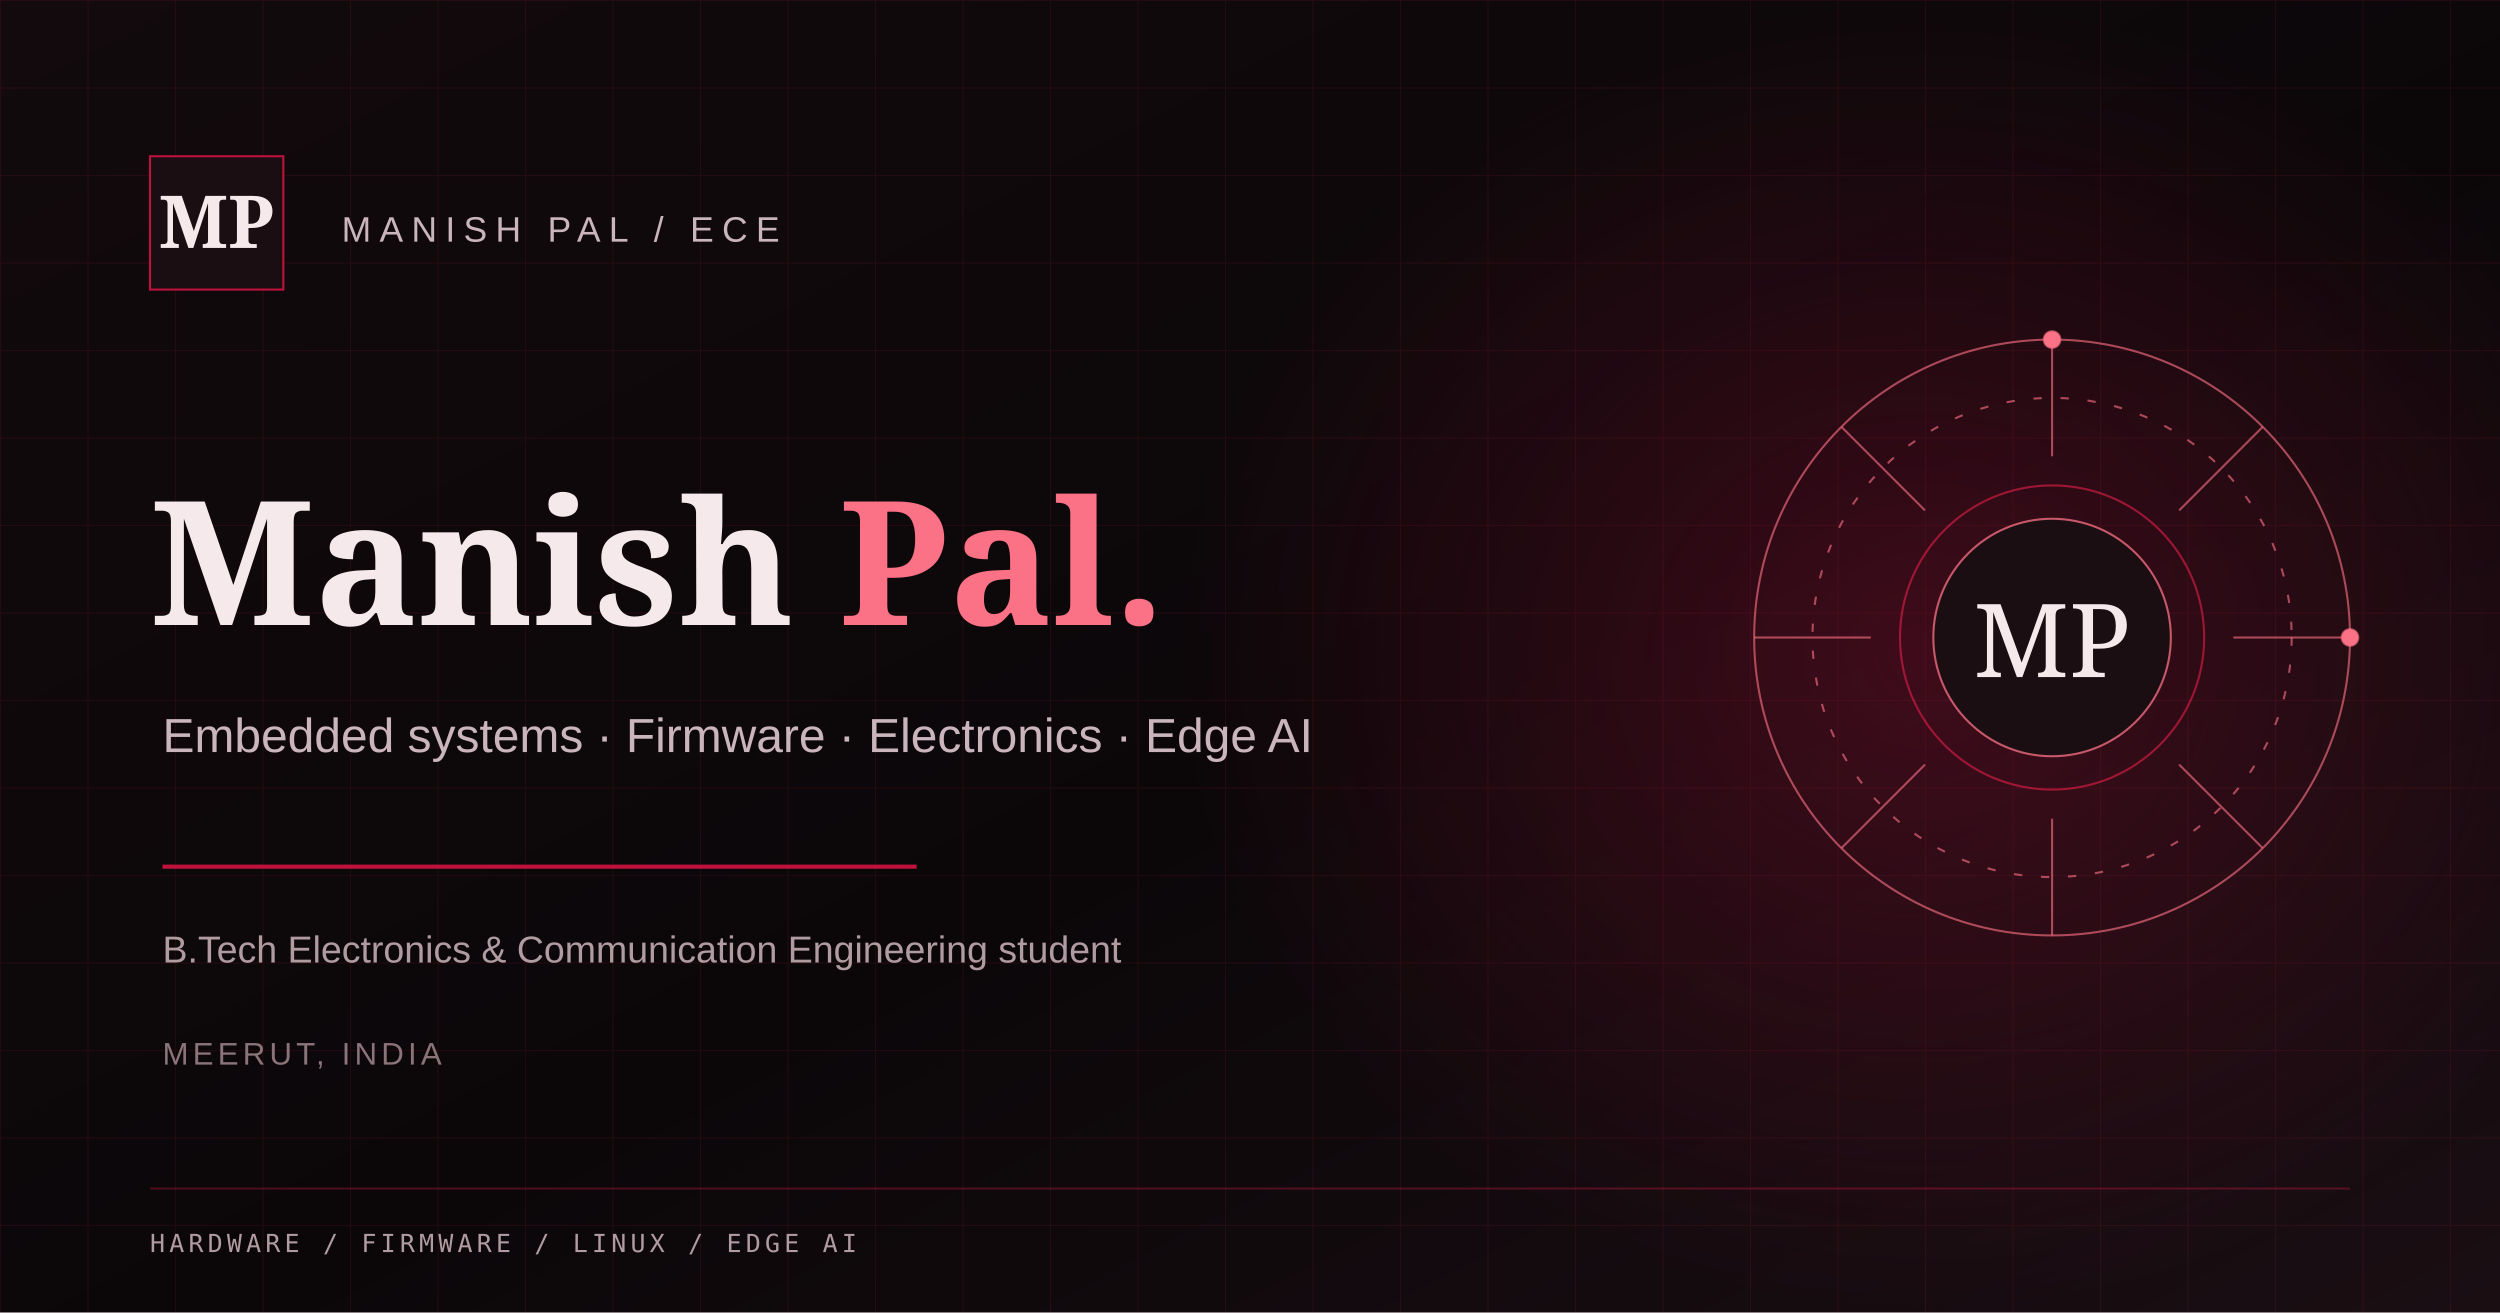
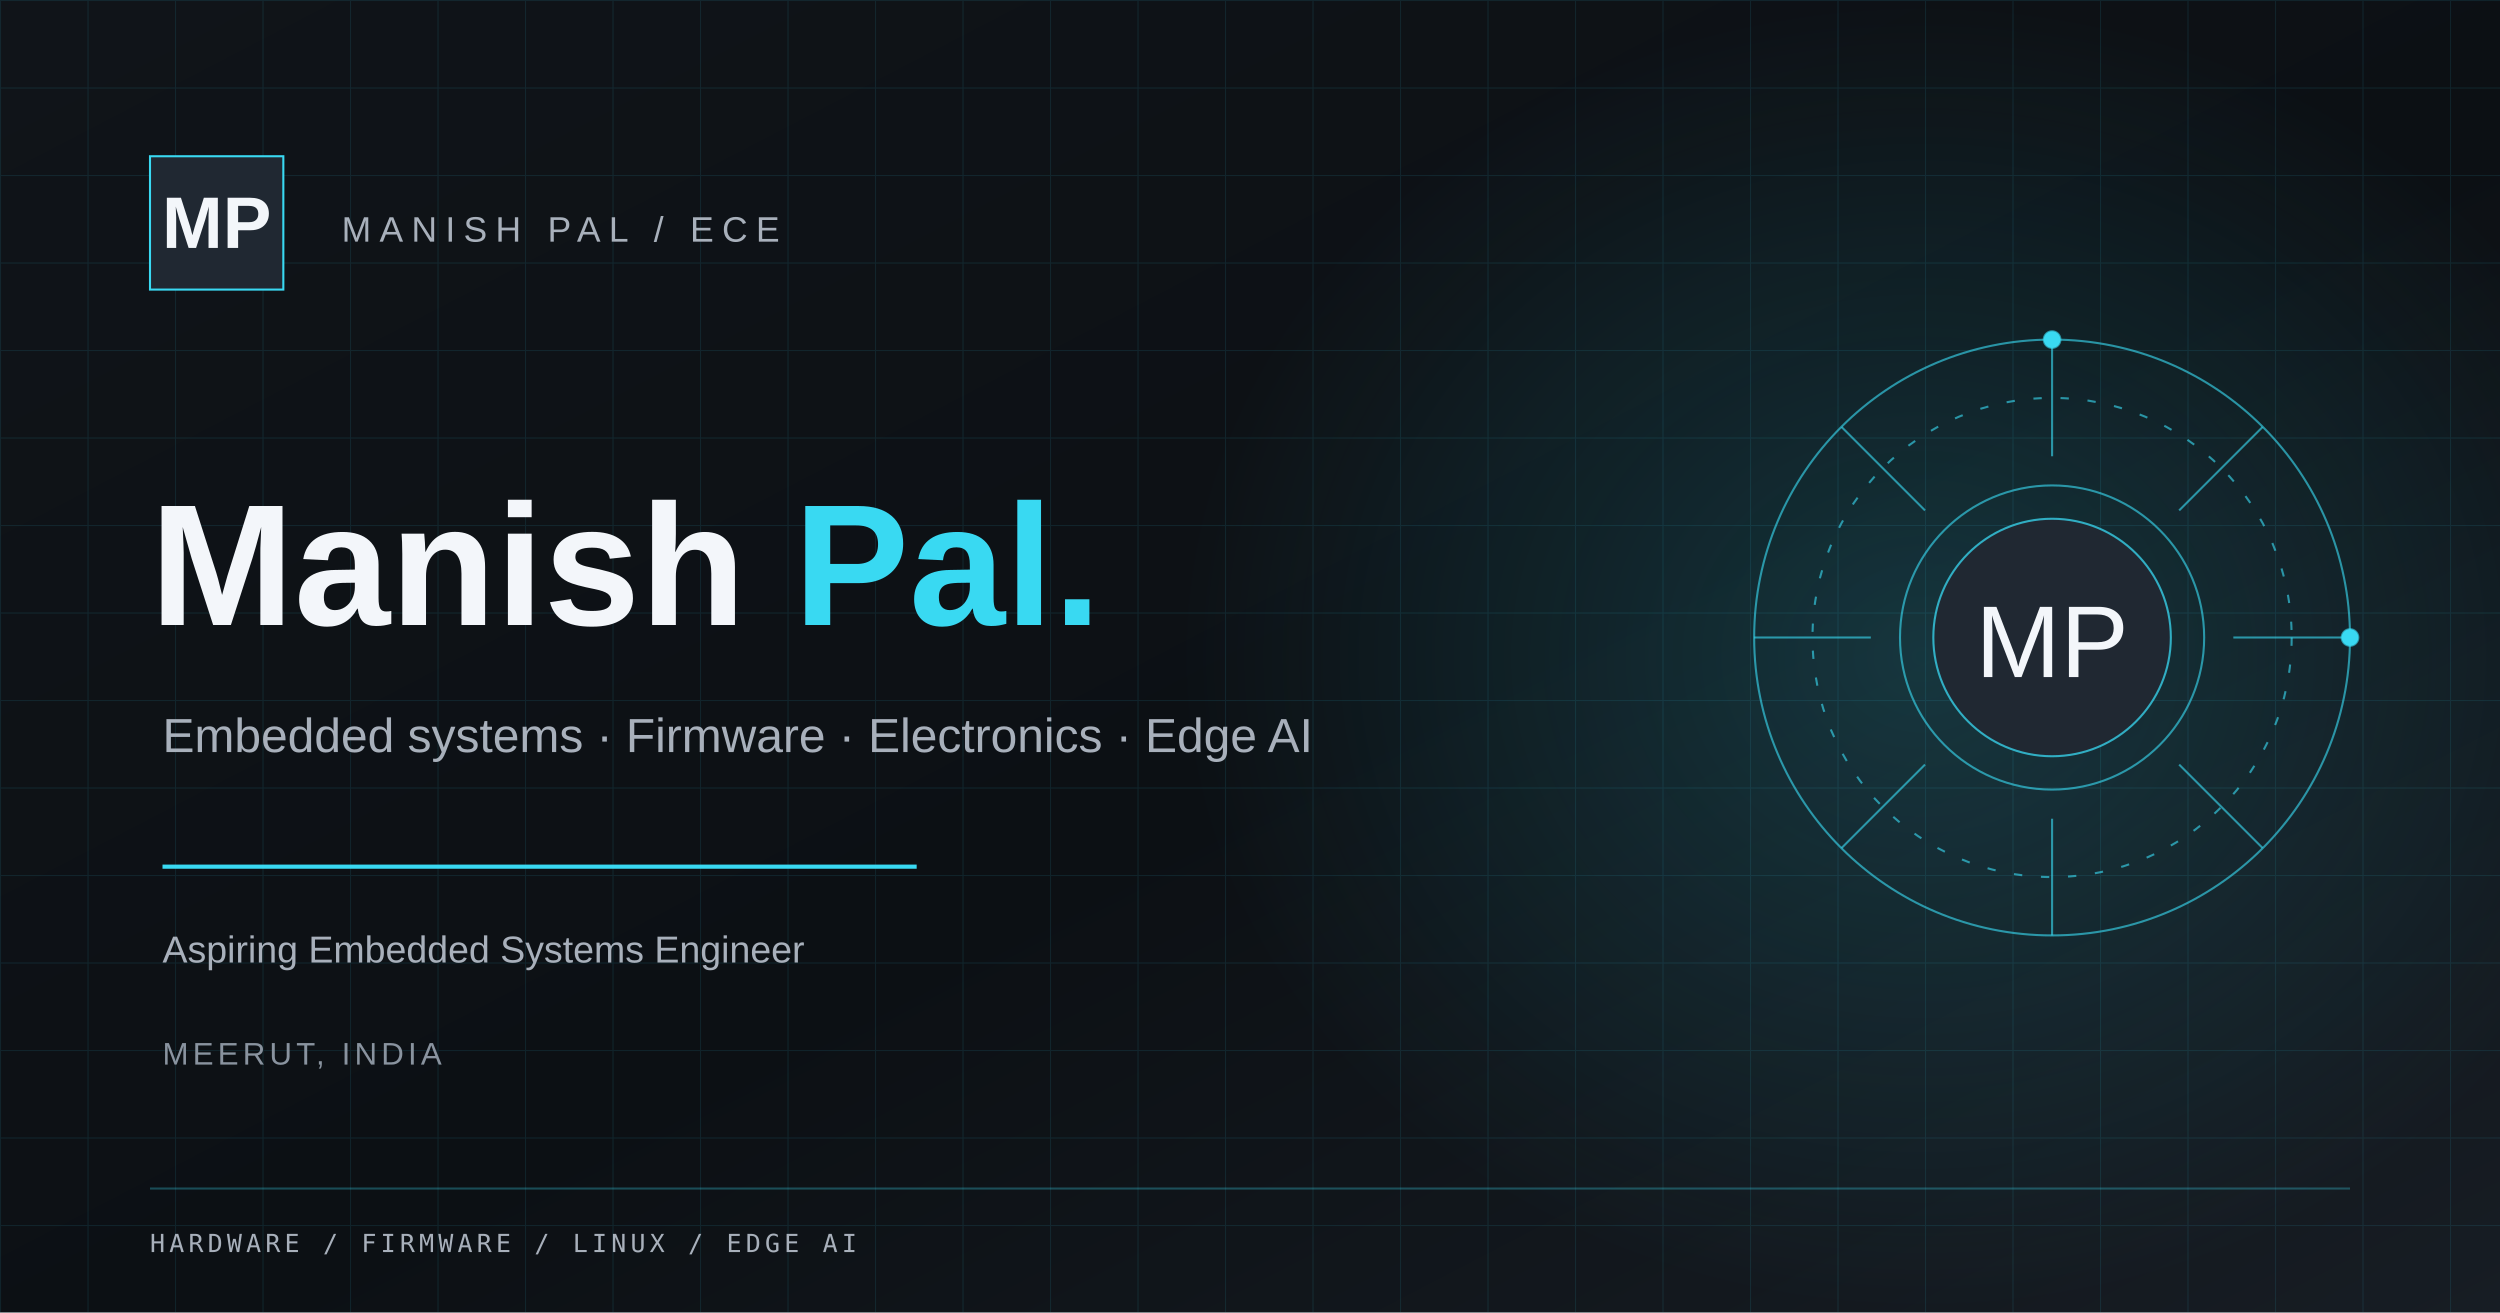
<svg xmlns="http://www.w3.org/2000/svg" width="1200" height="630" viewBox="0 0 1200 630" role="img" aria-labelledby="title description">
  <defs>
    <linearGradient id="background" x1="0" y1="0" x2="1" y2="1">
-       <stop offset="0" stop-color="#120A0D" />
-       <stop offset=".55" stop-color="#0B0709" />
-       <stop offset="1" stop-color="#1A0E13" />
+       <stop offset="0" stop-color="#101419" />
+       <stop offset=".55" stop-color="#0C1014" />
+       <stop offset="1" stop-color="#171D24" />
    </linearGradient>
    <radialGradient id="glow">
-       <stop stop-color="#9F1239" stop-opacity=".34" />
-       <stop offset="1" stop-color="#9F1239" stop-opacity="0" />
+       <stop stop-color="#39D9F2" stop-opacity=".18" />
+       <stop offset="1" stop-color="#39D9F2" stop-opacity="0" />
    </radialGradient>
    <pattern id="grid" width="42" height="42" patternUnits="userSpaceOnUse">
-       <path d="M42 0H0V42" fill="none" stroke="#E11D48" stroke-opacity=".11" />
+       <path d="M42 0H0V42" fill="none" stroke="#39D9F2" stroke-opacity=".1" />
    </pattern>
  </defs>
  <rect width="1200" height="630" fill="url(#background)" />
  <rect width="1200" height="630" fill="url(#grid)" />
  <ellipse cx="923" cy="315" rx="360" ry="315" fill="url(#glow)" />
-   <rect x="72" y="75" width="64" height="64" fill="#1A0E13" stroke="#BE123C" />
-   <text x="104" y="119" fill="#F5E9EC" font-family="Georgia,serif" font-size="35" font-weight="700" text-anchor="middle">MP</text>
-   <text x="164" y="116" fill="#C9B5BB" font-family="Arial,sans-serif" font-size="17" letter-spacing="4">MANISH PAL  /  ECE</text>
-   <text x="72" y="300" fill="#F5E9EC" font-family="Georgia,serif" font-size="83" font-weight="600">Manish <tspan fill="#FB7185">Pal.</tspan>
+   <rect x="72" y="75" width="64" height="64" fill="#202832" stroke="#39D9F2" />
+   <text x="104" y="119" fill="#F3F6FA" font-family="Arial,sans-serif" font-size="35" font-weight="700" text-anchor="middle">MP</text>
+   <text x="164" y="116" fill="#A8B0BB" font-family="Arial,sans-serif" font-size="17" letter-spacing="4">MANISH PAL  /  ECE</text>
+   <text x="72" y="300" fill="#F3F6FA" font-family="Arial,sans-serif" font-size="83" font-weight="600">Manish <tspan fill="#39D9F2">Pal.</tspan>
  </text>
-   <text x="78" y="361" fill="#C9B5BB" font-family="Arial,sans-serif" font-size="23">Embedded systems · Firmware · Electronics · Edge AI</text>
-   <path d="M78 416h362" stroke="#BE123C" stroke-width="2" />
-   <text x="78" y="462" fill="#B09BA1" font-family="Arial,sans-serif" font-size="18">B.Tech Electronics &amp; Communication Engineering student</text>
-   <text x="78" y="511" fill="#8A7479" font-family="Arial,sans-serif" font-size="15" letter-spacing="2">MEERUT, INDIA</text>
-   <g transform="translate(835 156)" fill="none" stroke="#FB7185" stroke-opacity=".62">
+   <text x="78" y="361" fill="#A8B0BB" font-family="Arial,sans-serif" font-size="23">Embedded systems · Firmware · Electronics · Edge AI</text>
+   <path d="M78 416h362" stroke="#39D9F2" stroke-width="2" />
+   <text x="78" y="462" fill="#A8B0BB" font-family="Arial,sans-serif" font-size="18">Aspiring Embedded Systems Engineer</text>
+   <text x="78" y="511" fill="#89939F" font-family="Arial,sans-serif" font-size="15" letter-spacing="2">MEERUT, INDIA</text>
+   <g transform="translate(835 156)" fill="none" stroke="#39D9F2" stroke-opacity=".62">
    <circle cx="150" cy="150" r="143" />
    <circle cx="150" cy="150" r="115" stroke-dasharray="4 9" />
-     <circle cx="150" cy="150" r="73" stroke="#E11D48" />
+     <circle cx="150" cy="150" r="73" stroke="#39D9F2" />
    <path d="M150 7v56m0 174v56M7 150h56m174 0h56M49 49l40 40m122 122 40 40m0-202-40 40M89 211l-40 40" />
-     <circle cx="150" cy="7" r="4" fill="#FB7185" />
-     <circle cx="293" cy="150" r="4" fill="#FB7185" />
+     <circle cx="150" cy="7" r="4" fill="#39D9F2" />
+     <circle cx="293" cy="150" r="4" fill="#39D9F2" />
  </g>
-   <circle cx="985" cy="306" r="57" fill="#1A0E13" stroke="#FB7185" stroke-opacity=".75" />
-   <text x="985" y="325" fill="#F5E9EC" font-family="Georgia,serif" font-size="49" text-anchor="middle">MP</text>
-   <rect x="72" y="570" width="1056" height="1" fill="#E11D48" fill-opacity=".3" />
-   <text x="72" y="601" fill="#B09BA1" font-family="monospace" font-size="12" letter-spacing="2">HARDWARE  /  FIRMWARE  /  LINUX  /  EDGE AI</text>
+   <circle cx="985" cy="306" r="57" fill="#202832" stroke="#39D9F2" stroke-opacity=".75" />
+   <text x="985" y="325" fill="#F3F6FA" font-family="Arial,sans-serif" font-size="49" text-anchor="middle">MP</text>
+   <rect x="72" y="570" width="1056" height="1" fill="#39D9F2" fill-opacity=".3" />
+   <text x="72" y="601" fill="#A8B0BB" font-family="monospace" font-size="12" letter-spacing="2">HARDWARE  /  FIRMWARE  /  LINUX  /  EDGE AI</text>
</svg>
